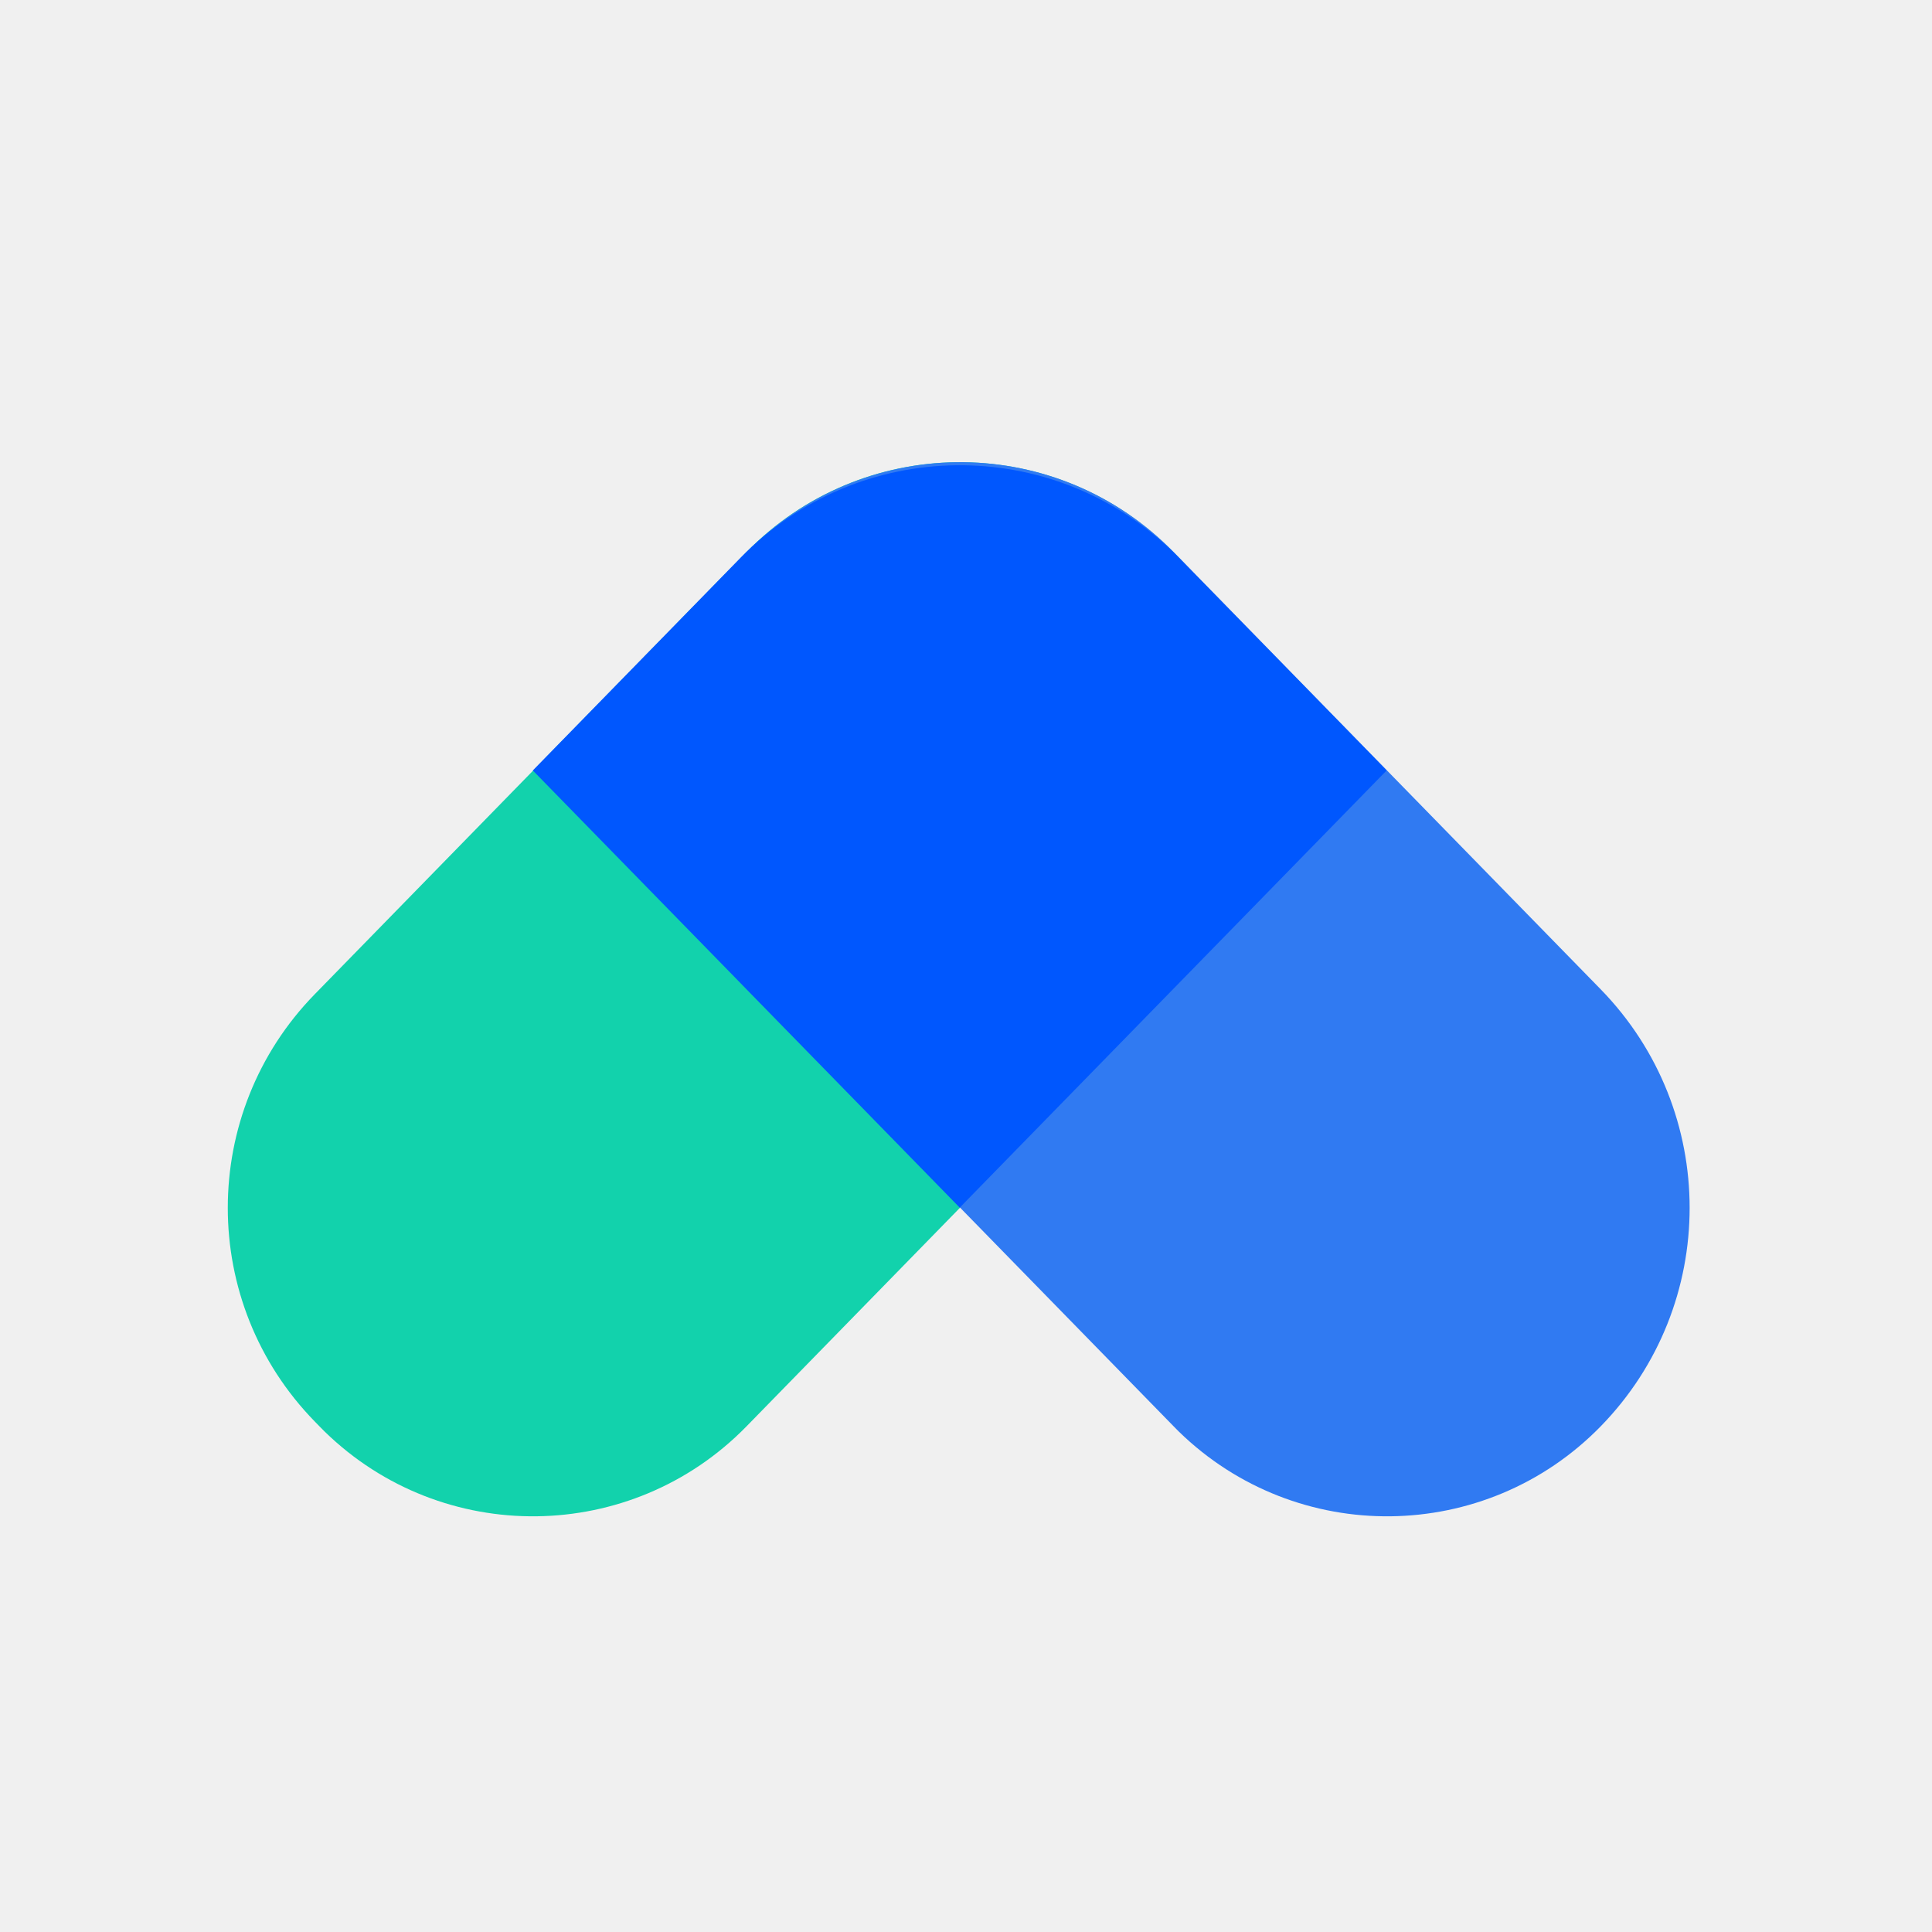
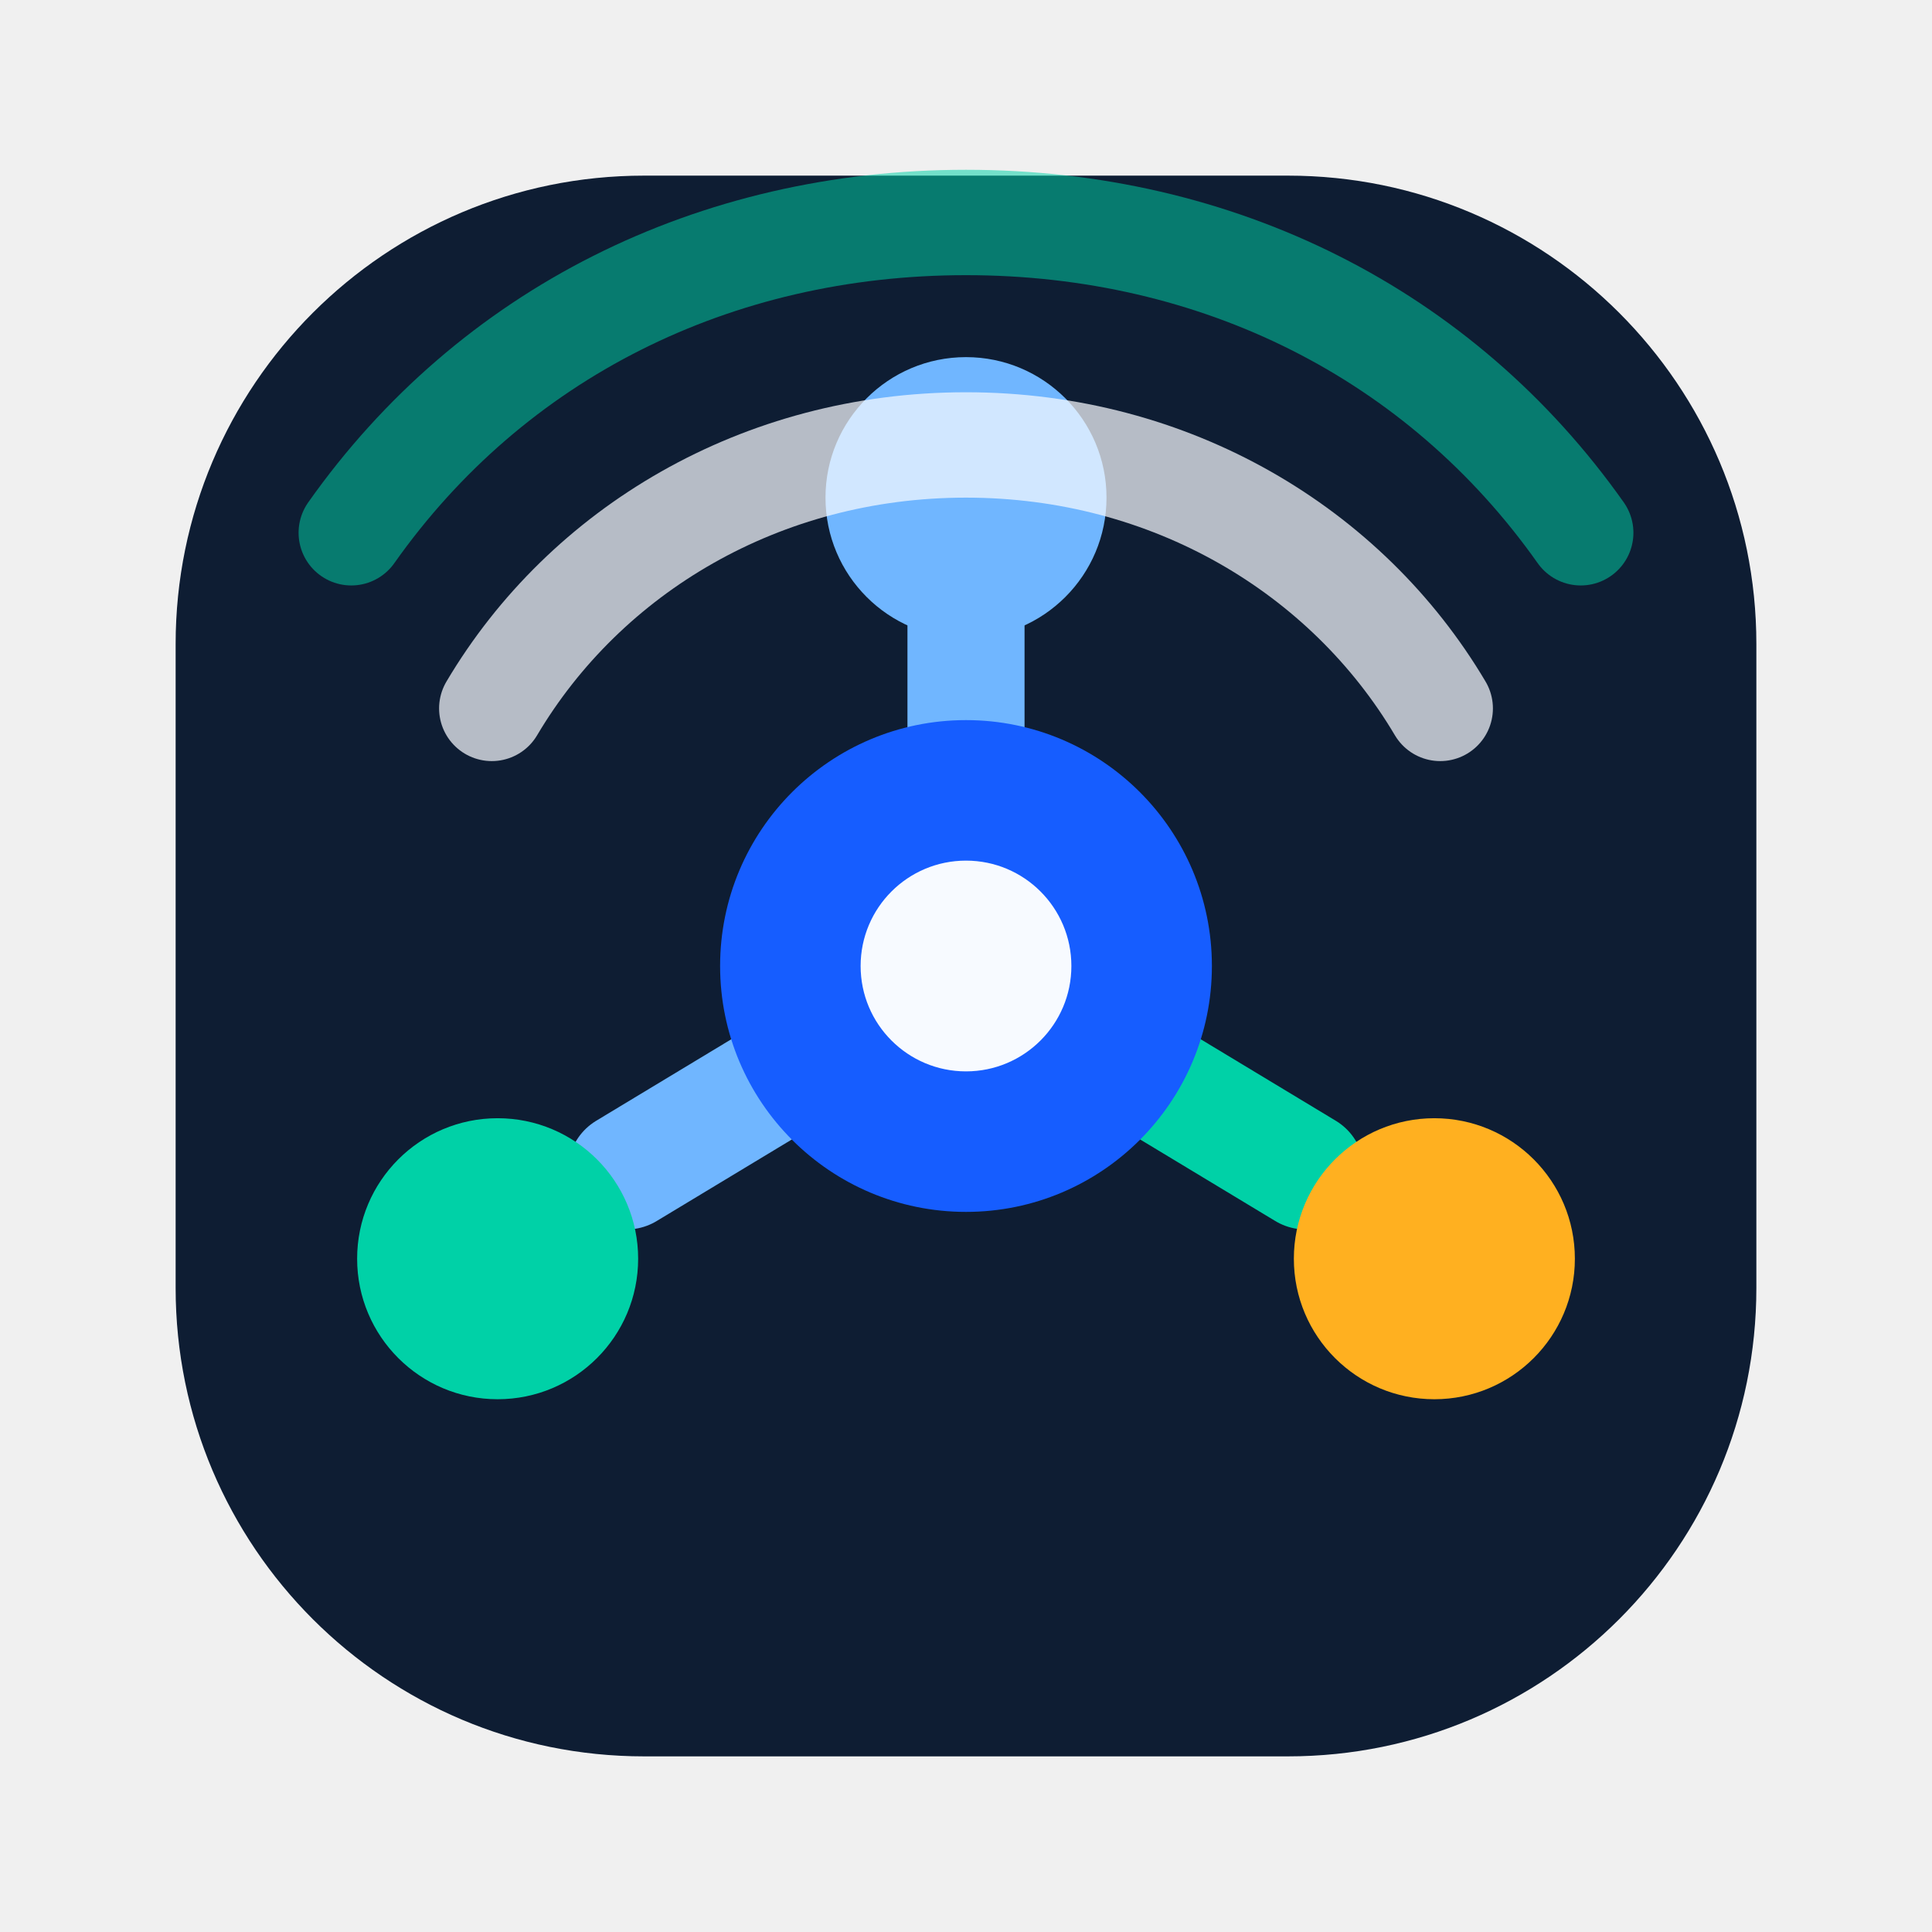
<svg xmlns="http://www.w3.org/2000/svg" width="33" height="33" viewBox="0 0 33 33" fill="none">
-   <g clip-path="url(#clip0)">
-     <path fill-rule="evenodd" clip-rule="evenodd" d="M5.378 16.98L12.75 9.43C14.716 7.417 17.943 7.378 19.956 9.345C19.985 9.373 20.014 9.401 20.042 9.43L20.122 9.512C22.105 11.543 22.105 14.785 20.122 16.815L12.75 24.364C10.783 26.378 7.557 26.416 5.543 24.45C5.514 24.422 5.486 24.393 5.458 24.364L5.378 24.282C3.395 22.252 3.395 19.01 5.378 16.98Z" fill="#12D2AC" />
-     <path fill-rule="evenodd" clip-rule="evenodd" d="M20.048 9.43L27.34 16.897C29.367 18.974 29.367 22.288 27.34 24.364C25.373 26.378 22.147 26.416 20.133 24.45C20.105 24.422 20.076 24.393 20.048 24.364L12.756 16.897C10.728 14.821 10.728 11.507 12.756 9.43C14.722 7.417 17.949 7.378 19.962 9.345C19.991 9.373 20.02 9.402 20.048 9.43Z" fill="#307AF2" />
-     <path fill-rule="evenodd" clip-rule="evenodd" d="M20.132 9.522L23.685 13.16L16.393 20.627L9.101 13.16L12.654 9.522C14.671 7.457 17.979 7.417 20.044 9.434C20.074 9.463 20.103 9.492 20.132 9.522Z" fill="#0057FE" />
-   </g>
-   <defs>
-     <clipPath id="clip0">
-       <rect width="26" height="19" fill="white" transform="translate(3.5 7)" />
-     </clipPath>
-   </defs>
+   <rect x="3" y="3" width="27" height="27" rx="8" fill="#0E1D33" />
+   <path d="M16.5 10.5V16.5L10.7 20" stroke="#70B6FF" stroke-width="2" stroke-linecap="round" stroke-linejoin="round" />
+   <path d="M16.5 16.5L22.3 20" stroke="#00D1A7" stroke-width="2" stroke-linecap="round" stroke-linejoin="round" />
+   <circle cx="16.5" cy="16.5" r="4.2" fill="#165DFF" />
+   <circle cx="16.5" cy="16.5" r="1.8" fill="#F7FAFF" />
+   <circle cx="16.5" cy="8.5" r="2.4" fill="#70B6FF" />
+   <circle cx="8.5" cy="21.5" r="2.4" fill="#00D1A7" />
+   <circle cx="24.5" cy="21.5" r="2.4" fill="#FFB020" />
+   <path d="M8.4 12.1C10 9.4 13 7.6 16.5 7.6C20 7.6 23 9.4 24.6 12.1" stroke="#F7FAFF" stroke-opacity="0.72" stroke-width="1.8" stroke-linecap="round" />
+   <path d="M6 9.1C8.4 5.7 12.2 3.8 16.5 3.8C20.8 3.8 24.6 5.7 27 9.1" stroke="#00D1A7" stroke-opacity="0.52" stroke-width="1.8" stroke-linecap="round" />
</svg>
